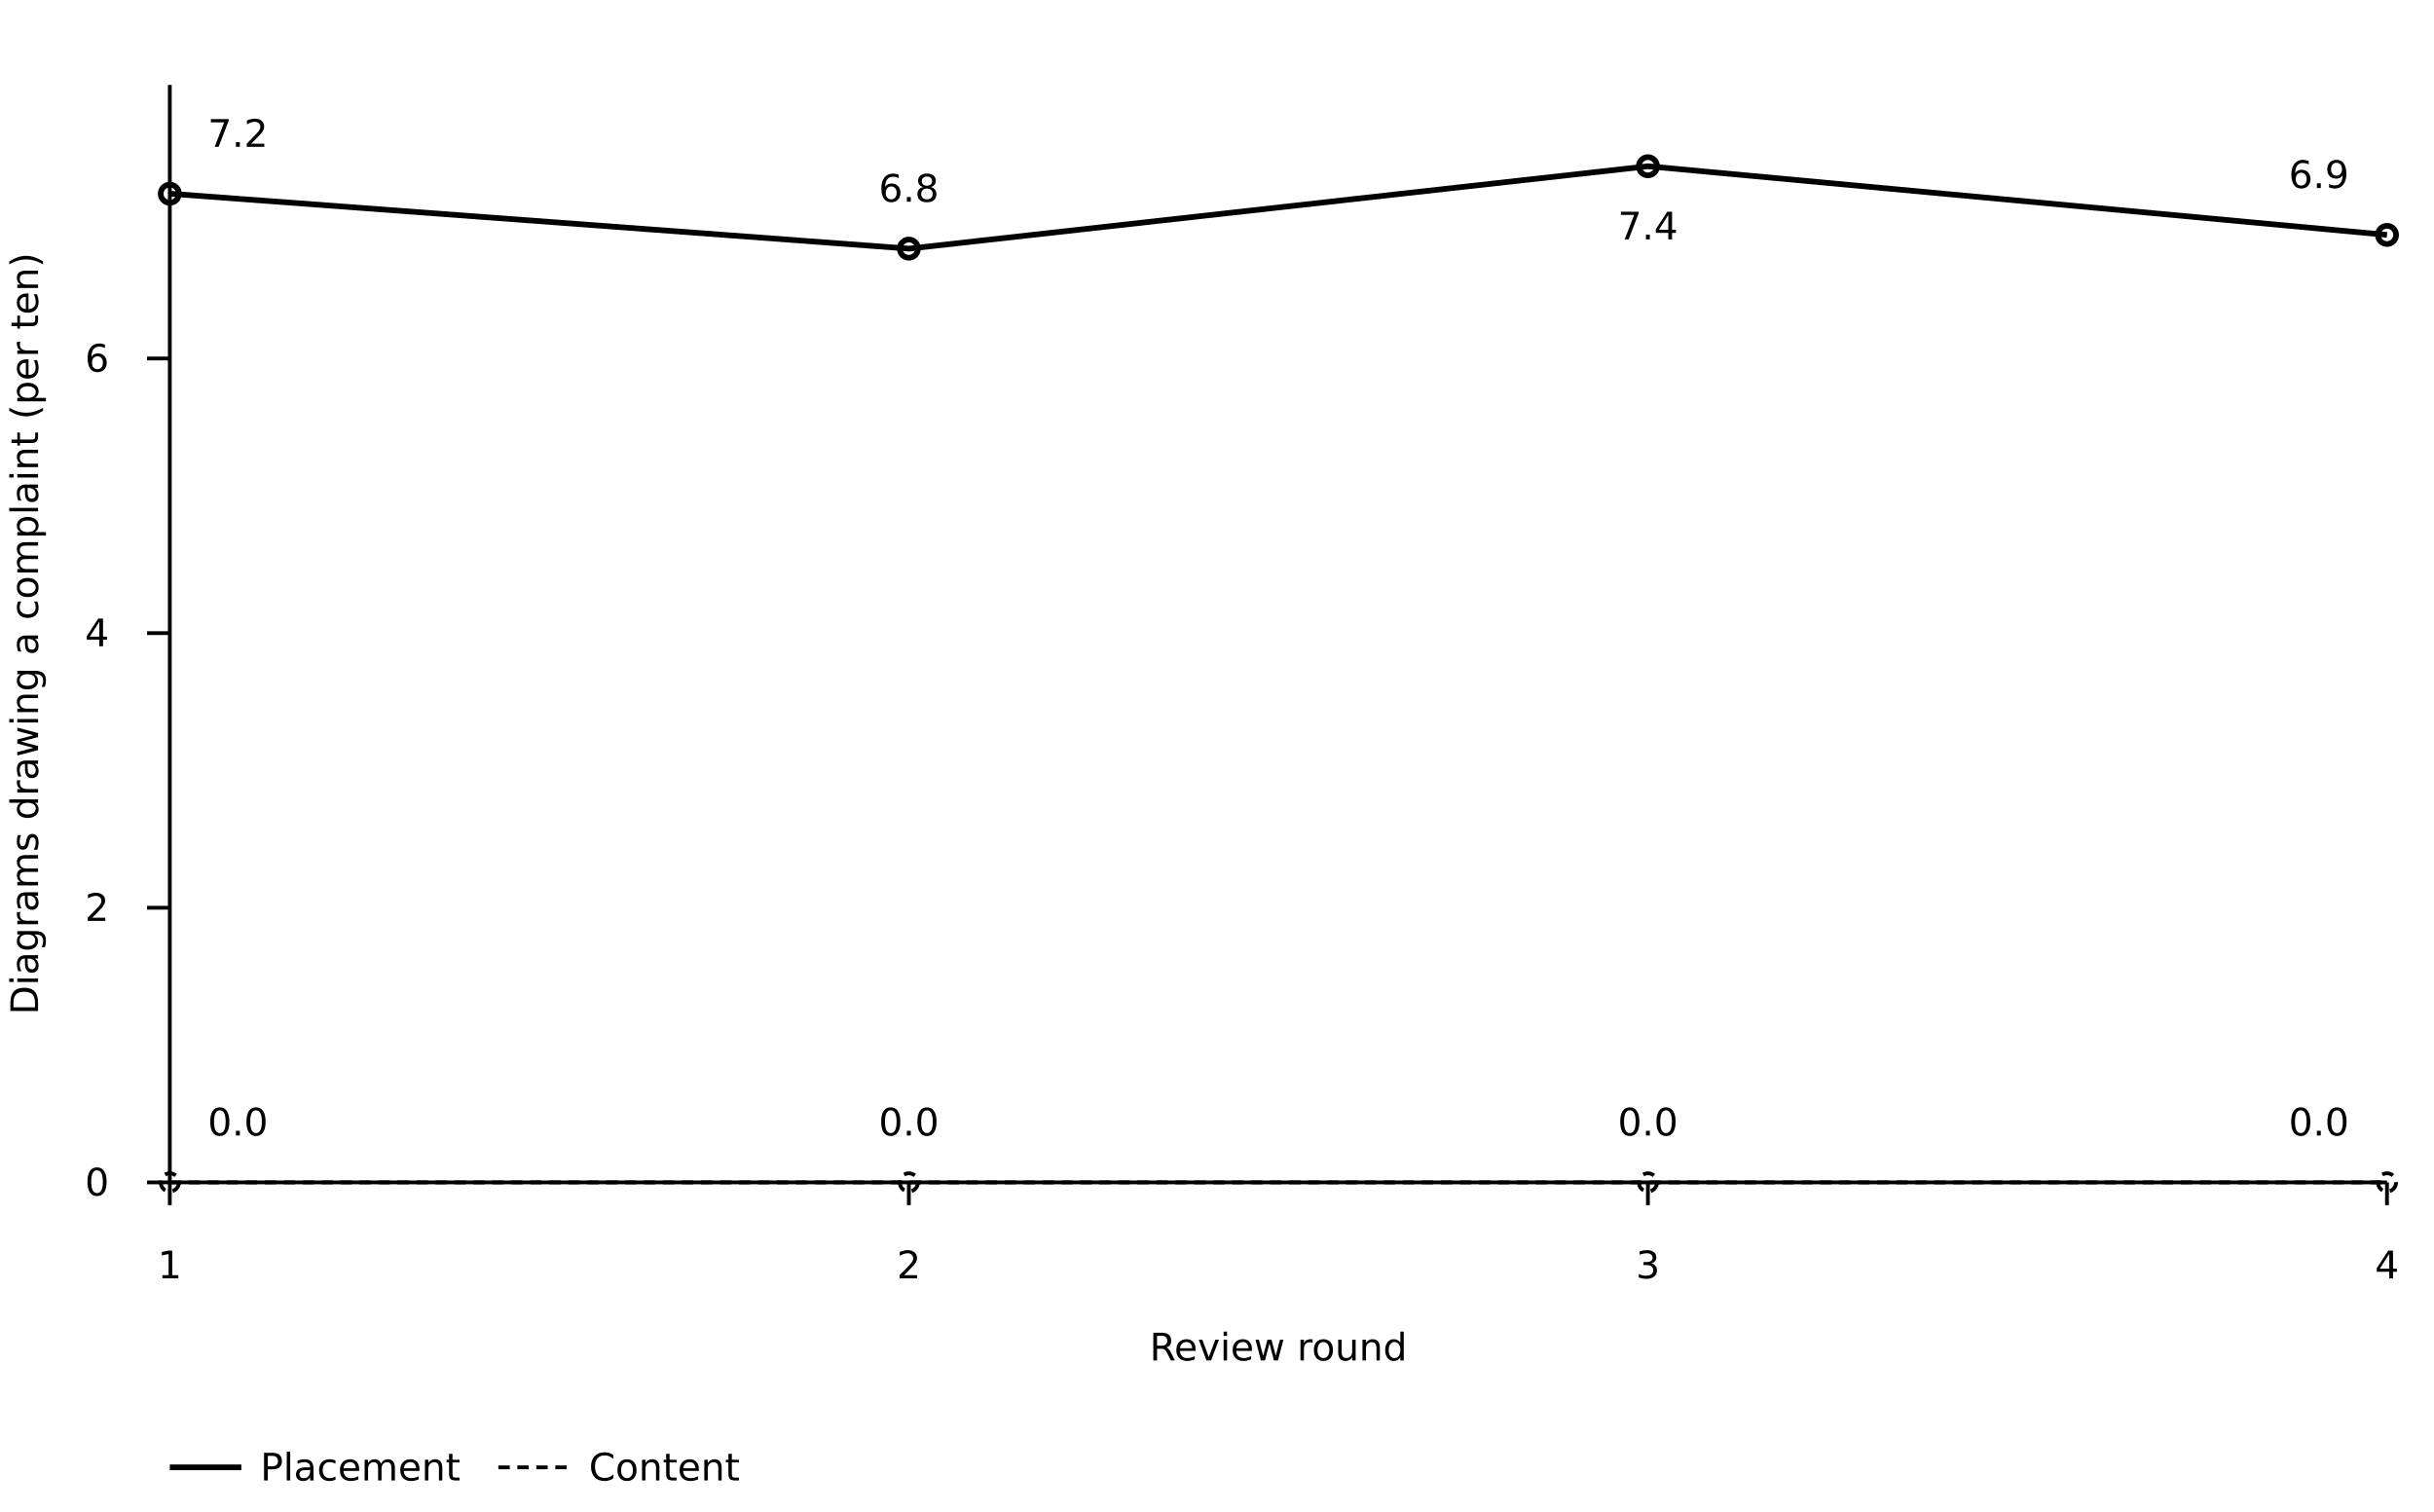
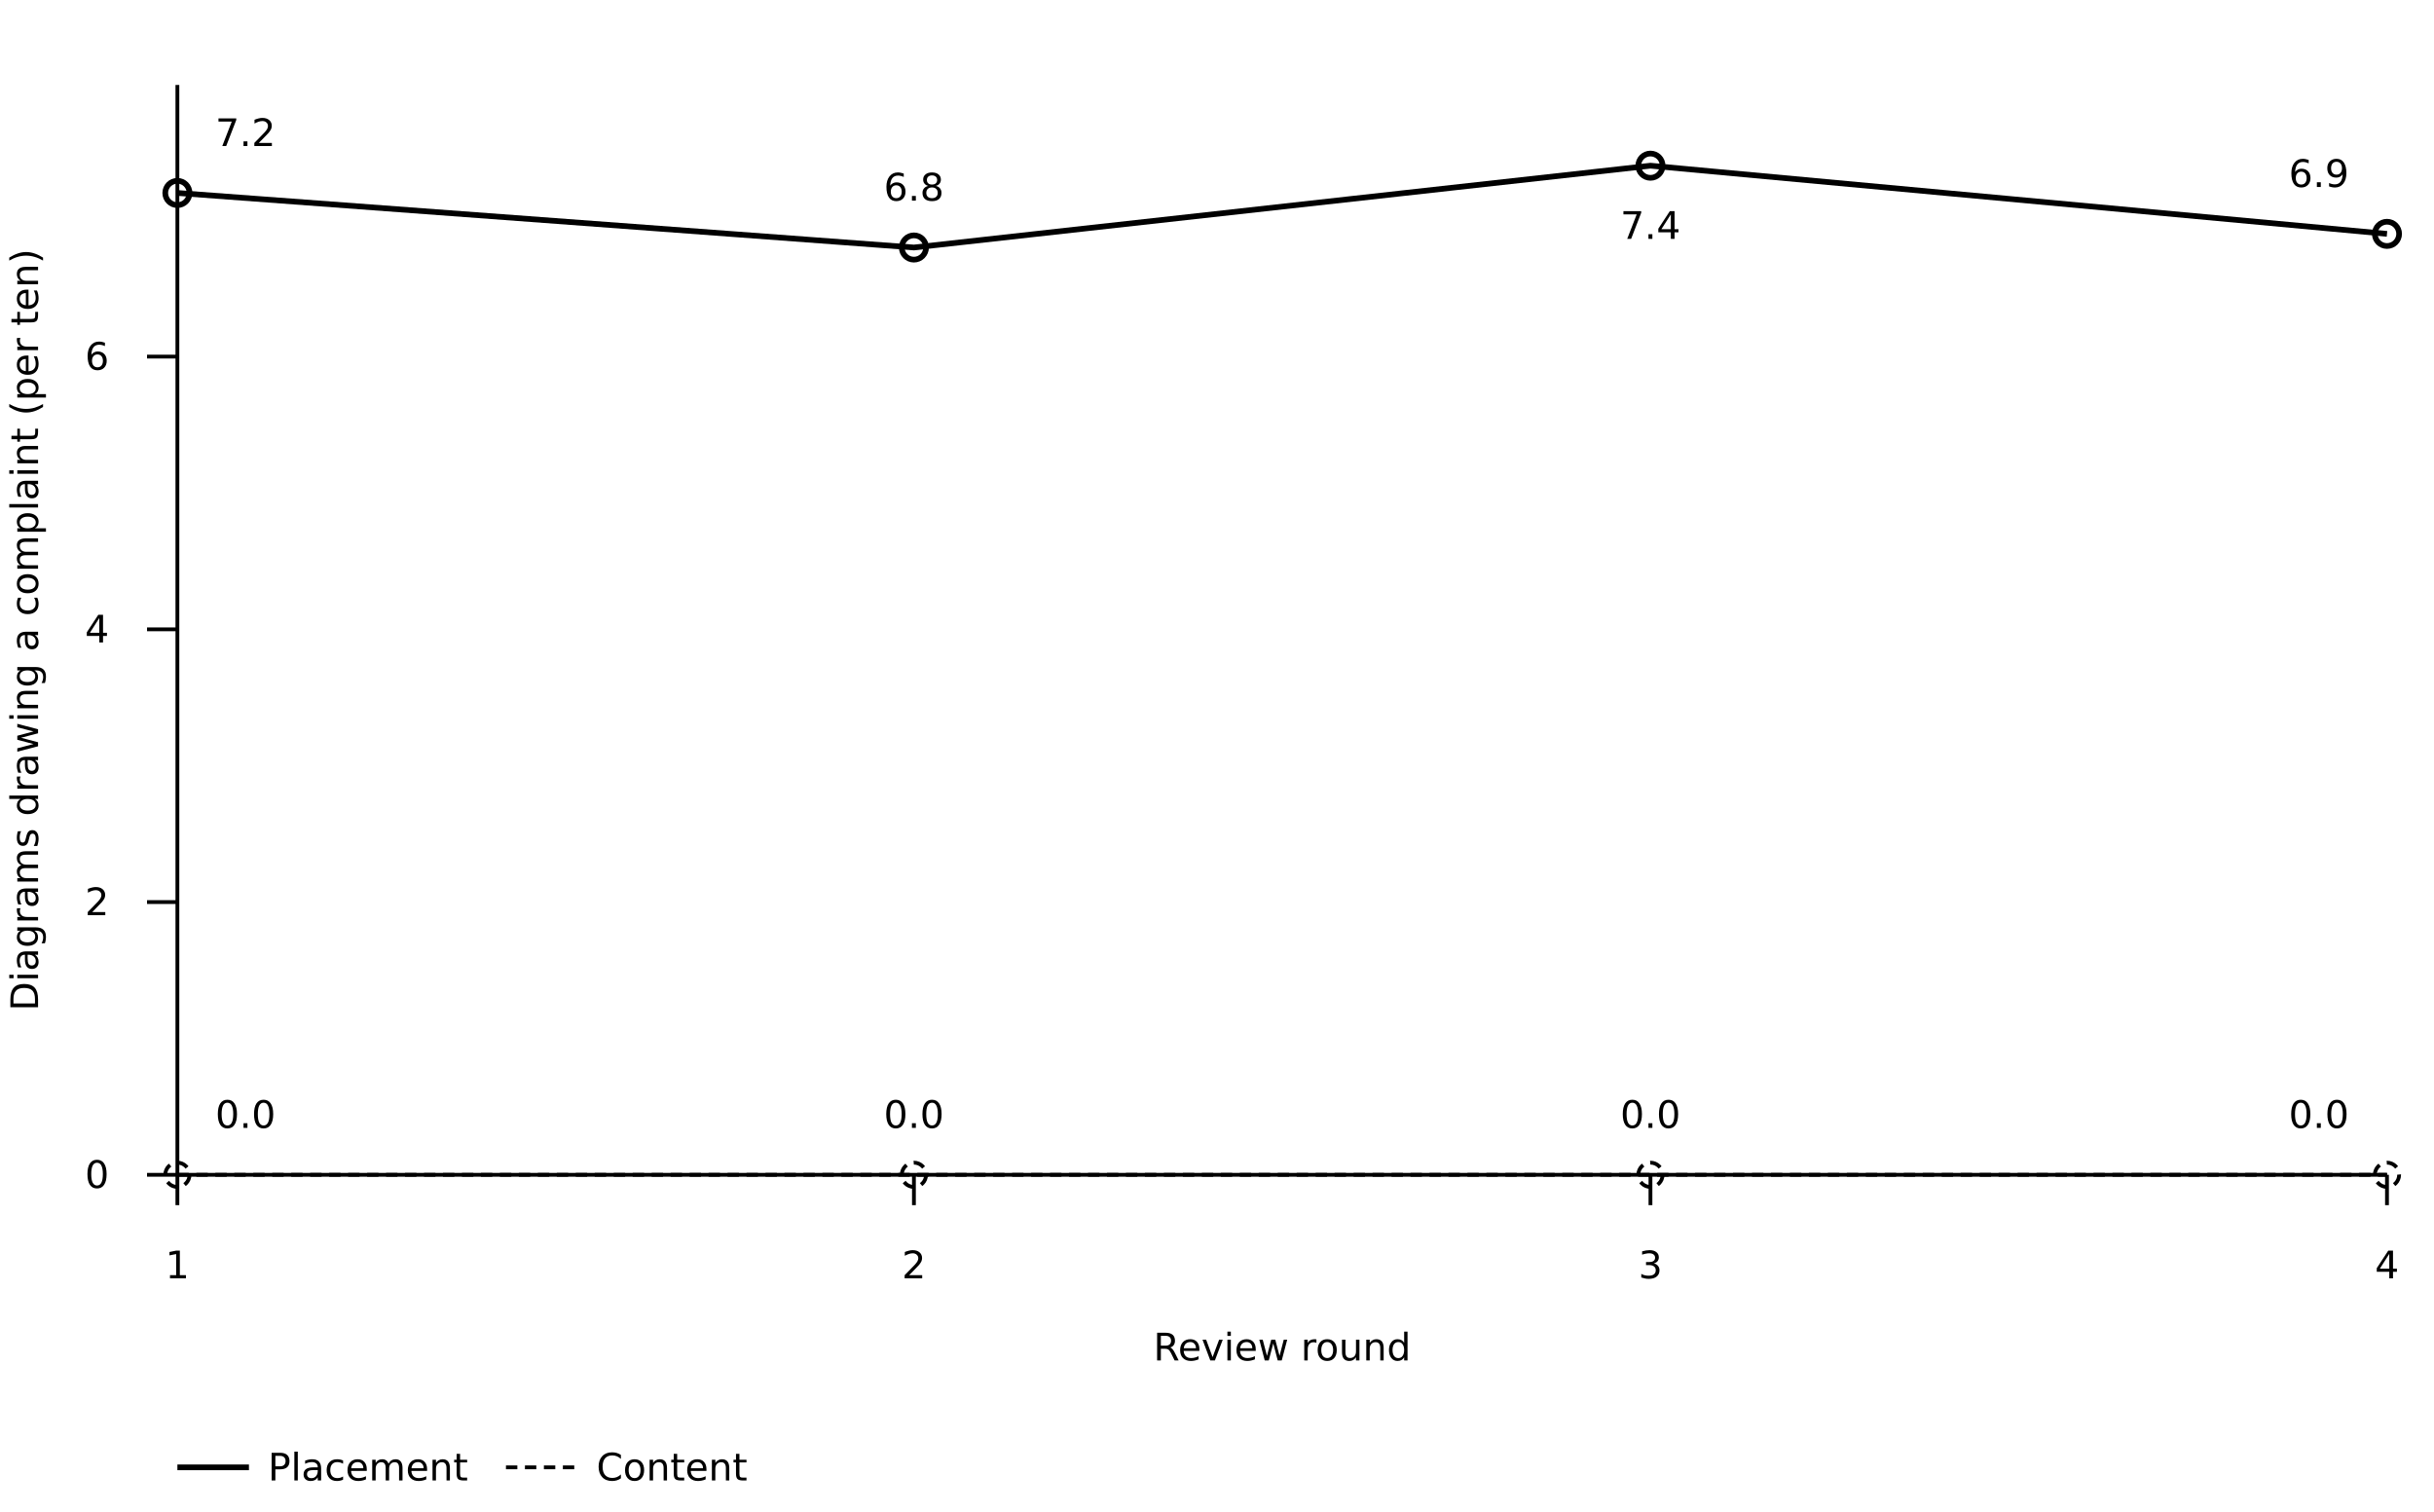
- <svg xmlns="http://www.w3.org/2000/svg" viewBox="-0.75 -0.75 641.5 398.3" role="img" aria-labelledby="dsee88b1922c-title dsee88b1922c-desc">
-   <path d="M 44.003 21.641 L 44.003 310.878" fill="none" stroke="currentColor" stroke-width="1" />
-   <path d="M 44.003 310.878 L 628.359 310.878" fill="none" stroke="currentColor" stroke-width="1" />
-   <path d="M 44.003 310.878 L 44.003 316.878" fill="none" stroke="currentColor" stroke-width="1" />
-   <path d="M 238.788 310.878 L 238.788 316.878" fill="none" stroke="currentColor" stroke-width="1" />
-   <path d="M 433.574 310.878 L 433.574 316.878" fill="none" stroke="currentColor" stroke-width="1" />
-   <path d="M 628.359 310.878 L 628.359 316.878" fill="none" stroke="currentColor" stroke-width="1" />
-   <path d="M 38.003 310.878 L 44.003 310.878" fill="none" stroke="currentColor" stroke-width="1" />
-   <path d="M 38.003 238.496 L 44.003 238.496" fill="none" stroke="currentColor" stroke-width="1" />
-   <path d="M 38.003 166.115 L 44.003 166.115" fill="none" stroke="currentColor" stroke-width="1" />
-   <path d="M 38.003 93.733 L 44.003 93.733" fill="none" stroke="currentColor" stroke-width="1" />
-   <text x="44.003" y="336.16" font-family="'DejaVu Sans', sans-serif" font-size="10" fill="currentColor" text-anchor="middle">1</text>
-   <text x="238.788" y="336.16" font-family="'DejaVu Sans', sans-serif" font-size="10" fill="currentColor" text-anchor="middle">2</text>
-   <text x="433.574" y="336.16" font-family="'DejaVu Sans', sans-serif" font-size="10" fill="currentColor" text-anchor="middle">3</text>
+ <svg xmlns="http://www.w3.org/2000/svg" viewBox="-0.75 -0.75 641.5 398.3" role="img" aria-labelledby="ds22d1848e49-title ds22d1848e49-desc">
+   <path d="M 46.003 21.641 L 46.003 308.878" fill="none" stroke="currentColor" stroke-width="1" />
+   <path d="M 46.003 308.878 L 628.359 308.878" fill="none" stroke="currentColor" stroke-width="1" />
+   <path d="M 46.003 308.878 L 46.003 316.878" fill="none" stroke="currentColor" stroke-width="1" />
+   <path d="M 240.122 308.878 L 240.122 316.878" fill="none" stroke="currentColor" stroke-width="1" />
+   <path d="M 434.241 308.878 L 434.241 316.878" fill="none" stroke="currentColor" stroke-width="1" />
+   <path d="M 628.359 308.878 L 628.359 316.878" fill="none" stroke="currentColor" stroke-width="1" />
+   <path d="M 38.003 308.878 L 46.003 308.878" fill="none" stroke="currentColor" stroke-width="1" />
+   <path d="M 38.003 236.997 L 46.003 236.997" fill="none" stroke="currentColor" stroke-width="1" />
+   <path d="M 38.003 165.116 L 46.003 165.116" fill="none" stroke="currentColor" stroke-width="1" />
+   <path d="M 38.003 93.234 L 46.003 93.234" fill="none" stroke="currentColor" stroke-width="1" />
+   <text x="46.003" y="336.16" font-family="'DejaVu Sans', sans-serif" font-size="10" fill="currentColor" text-anchor="middle">1</text>
+   <text x="240.122" y="336.16" font-family="'DejaVu Sans', sans-serif" font-size="10" fill="currentColor" text-anchor="middle">2</text>
+   <text x="434.241" y="336.16" font-family="'DejaVu Sans', sans-serif" font-size="10" fill="currentColor" text-anchor="middle">3</text>
  <text x="628.359" y="336.16" font-family="'DejaVu Sans', sans-serif" font-size="10" fill="currentColor" text-anchor="middle">4</text>
-   <text x="28.003" y="314.34" font-family="'DejaVu Sans', sans-serif" font-size="10" fill="currentColor" text-anchor="end">0</text>
-   <text x="28.003" y="241.958" font-family="'DejaVu Sans', sans-serif" font-size="10" fill="currentColor" text-anchor="end">2</text>
-   <text x="28.003" y="169.577" font-family="'DejaVu Sans', sans-serif" font-size="10" fill="currentColor" text-anchor="end">4</text>
-   <text x="28.003" y="97.195" font-family="'DejaVu Sans', sans-serif" font-size="10" fill="currentColor" text-anchor="end">6</text>
-   <text x="336.181" y="357.801" font-family="'DejaVu Sans', sans-serif" font-size="10" fill="currentColor" text-anchor="middle">Review round</text>
-   <text x="9.282" y="166.259" font-family="'DejaVu Sans', sans-serif" font-size="10" fill="currentColor" text-anchor="middle" transform="rotate(-90 9.282 166.259)">Diagrams drawing a complaint (per ten)</text>
-   <path d="M 44.003 385.98 L 62.861 385.98" fill="none" stroke="currentColor" stroke-width="1.5" />
-   <text x="67.861" y="389.442" font-family="'DejaVu Sans', sans-serif" font-size="10" fill="currentColor">Placement</text>
-   <path d="M 130.6 385.98 L 149.458 385.98" fill="none" stroke="currentColor" stroke-width="1" stroke-dasharray="3 2" />
-   <text x="154.458" y="389.442" font-family="'DejaVu Sans', sans-serif" font-size="10" fill="currentColor">Content</text>
-   <path d="M 44.003 50.304 L 238.788 64.78 L 433.574 43.066 L 628.359 61.161" fill="none" stroke="currentColor" stroke-width="1.5" />
-   <ellipse cx="44.003" cy="50.304" rx="2.4" ry="2.4" fill="none" stroke="currentColor" stroke-width="1.5" />
-   <ellipse cx="238.788" cy="64.78" rx="2.4" ry="2.4" fill="none" stroke="currentColor" stroke-width="1.5" />
-   <ellipse cx="433.574" cy="43.066" rx="2.4" ry="2.4" fill="none" stroke="currentColor" stroke-width="1.5" />
-   <ellipse cx="628.359" cy="61.161" rx="2.4" ry="2.4" fill="none" stroke="currentColor" stroke-width="1.5" />
-   <path d="M 44.003 310.878 L 238.788 310.878 L 433.574 310.878 L 628.359 310.878" fill="none" stroke="currentColor" stroke-width="1" stroke-dasharray="3 2" />
-   <ellipse cx="44.003" cy="310.878" rx="2.4" ry="2.4" fill="none" stroke="currentColor" stroke-width="1" stroke-dasharray="3 2" />
-   <ellipse cx="238.788" cy="310.878" rx="2.4" ry="2.4" fill="none" stroke="currentColor" stroke-width="1" stroke-dasharray="3 2" />
-   <ellipse cx="433.574" cy="310.878" rx="2.4" ry="2.4" fill="none" stroke="currentColor" stroke-width="1" stroke-dasharray="3 2" />
-   <ellipse cx="628.359" cy="310.878" rx="2.4" ry="2.4" fill="none" stroke="currentColor" stroke-width="1" stroke-dasharray="3 2" />
-   <text x="54.003" y="37.945" font-family="'DejaVu Sans', sans-serif" font-size="10" fill="currentColor">7.2</text>
-   <text x="238.788" y="52.422" font-family="'DejaVu Sans', sans-serif" font-size="10" fill="currentColor" text-anchor="middle">6.8</text>
-   <text x="433.574" y="62.348" font-family="'DejaVu Sans', sans-serif" font-size="10" fill="currentColor" text-anchor="middle">7.4</text>
-   <text x="618.359" y="48.803" font-family="'DejaVu Sans', sans-serif" font-size="10" fill="currentColor" text-anchor="end">6.9</text>
-   <text x="54.003" y="298.52" font-family="'DejaVu Sans', sans-serif" font-size="10" fill="currentColor">0.0</text>
-   <text x="238.788" y="298.52" font-family="'DejaVu Sans', sans-serif" font-size="10" fill="currentColor" text-anchor="middle">0.0</text>
-   <text x="433.574" y="298.52" font-family="'DejaVu Sans', sans-serif" font-size="10" fill="currentColor" text-anchor="middle">0.0</text>
-   <text x="618.359" y="298.52" font-family="'DejaVu Sans', sans-serif" font-size="10" fill="currentColor" text-anchor="end">0.0</text>
+   <text x="28.003" y="312.34" font-family="'DejaVu Sans', sans-serif" font-size="10" fill="currentColor" text-anchor="end">0</text>
+   <text x="28.003" y="240.459" font-family="'DejaVu Sans', sans-serif" font-size="10" fill="currentColor" text-anchor="end">2</text>
+   <text x="28.003" y="168.578" font-family="'DejaVu Sans', sans-serif" font-size="10" fill="currentColor" text-anchor="end">4</text>
+   <text x="28.003" y="96.696" font-family="'DejaVu Sans', sans-serif" font-size="10" fill="currentColor" text-anchor="end">6</text>
+   <text x="337.181" y="357.801" font-family="'DejaVu Sans', sans-serif" font-size="10" fill="currentColor" text-anchor="middle">Review round</text>
+   <text x="9.282" y="165.259" font-family="'DejaVu Sans', sans-serif" font-size="10" fill="currentColor" text-anchor="middle" transform="rotate(-90 9.282 165.259)">Diagrams drawing a complaint (per ten)</text>
+   <path d="M 46.003 385.98 L 64.861 385.98" fill="none" stroke="currentColor" stroke-width="1.5" />
+   <text x="69.861" y="389.442" font-family="'DejaVu Sans', sans-serif" font-size="10" fill="currentColor">Placement</text>
+   <path d="M 132.6 385.98 L 151.458 385.98" fill="none" stroke="currentColor" stroke-width="1" stroke-dasharray="3 2" />
+   <text x="156.458" y="389.442" font-family="'DejaVu Sans', sans-serif" font-size="10" fill="currentColor">Content</text>
+   <path d="M 46.003 50.106 L 240.122 64.482 L 434.241 42.917 L 628.359 60.888" fill="none" stroke="currentColor" stroke-width="1.5" />
+   <ellipse cx="46.003" cy="50.106" rx="3.2" ry="3.2" fill="none" stroke="currentColor" stroke-width="1.5" />
+   <ellipse cx="240.122" cy="64.482" rx="3.2" ry="3.2" fill="none" stroke="currentColor" stroke-width="1.5" />
+   <ellipse cx="434.241" cy="42.917" rx="3.2" ry="3.2" fill="none" stroke="currentColor" stroke-width="1.5" />
+   <ellipse cx="628.359" cy="60.888" rx="3.2" ry="3.2" fill="none" stroke="currentColor" stroke-width="1.5" />
+   <path d="M 46.003 308.878 L 240.122 308.878 L 434.241 308.878 L 628.359 308.878" fill="none" stroke="currentColor" stroke-width="1" stroke-dasharray="3 2" />
+   <ellipse cx="46.003" cy="308.878" rx="3.2" ry="3.2" fill="none" stroke="currentColor" stroke-width="1" stroke-dasharray="3 2" />
+   <ellipse cx="240.122" cy="308.878" rx="3.2" ry="3.2" fill="none" stroke="currentColor" stroke-width="1" stroke-dasharray="3 2" />
+   <ellipse cx="434.241" cy="308.878" rx="3.2" ry="3.2" fill="none" stroke="currentColor" stroke-width="1" stroke-dasharray="3 2" />
+   <ellipse cx="628.359" cy="308.878" rx="3.2" ry="3.2" fill="none" stroke="currentColor" stroke-width="1" stroke-dasharray="3 2" />
+   <text x="56.003" y="37.747" font-family="'DejaVu Sans', sans-serif" font-size="10" fill="currentColor">7.2</text>
+   <text x="240.122" y="52.123" font-family="'DejaVu Sans', sans-serif" font-size="10" fill="currentColor" text-anchor="middle">6.8</text>
+   <text x="434.241" y="62.2" font-family="'DejaVu Sans', sans-serif" font-size="10" fill="currentColor" text-anchor="middle">7.4</text>
+   <text x="618.359" y="48.529" font-family="'DejaVu Sans', sans-serif" font-size="10" fill="currentColor" text-anchor="end">6.9</text>
+   <text x="56.003" y="296.52" font-family="'DejaVu Sans', sans-serif" font-size="10" fill="currentColor">0.0</text>
+   <text x="240.122" y="296.52" font-family="'DejaVu Sans', sans-serif" font-size="10" fill="currentColor" text-anchor="middle">0.0</text>
+   <text x="434.241" y="296.52" font-family="'DejaVu Sans', sans-serif" font-size="10" fill="currentColor" text-anchor="middle">0.0</text>
+   <text x="618.359" y="296.52" font-family="'DejaVu Sans', sans-serif" font-size="10" fill="currentColor" text-anchor="end">0.0</text>
</svg>
